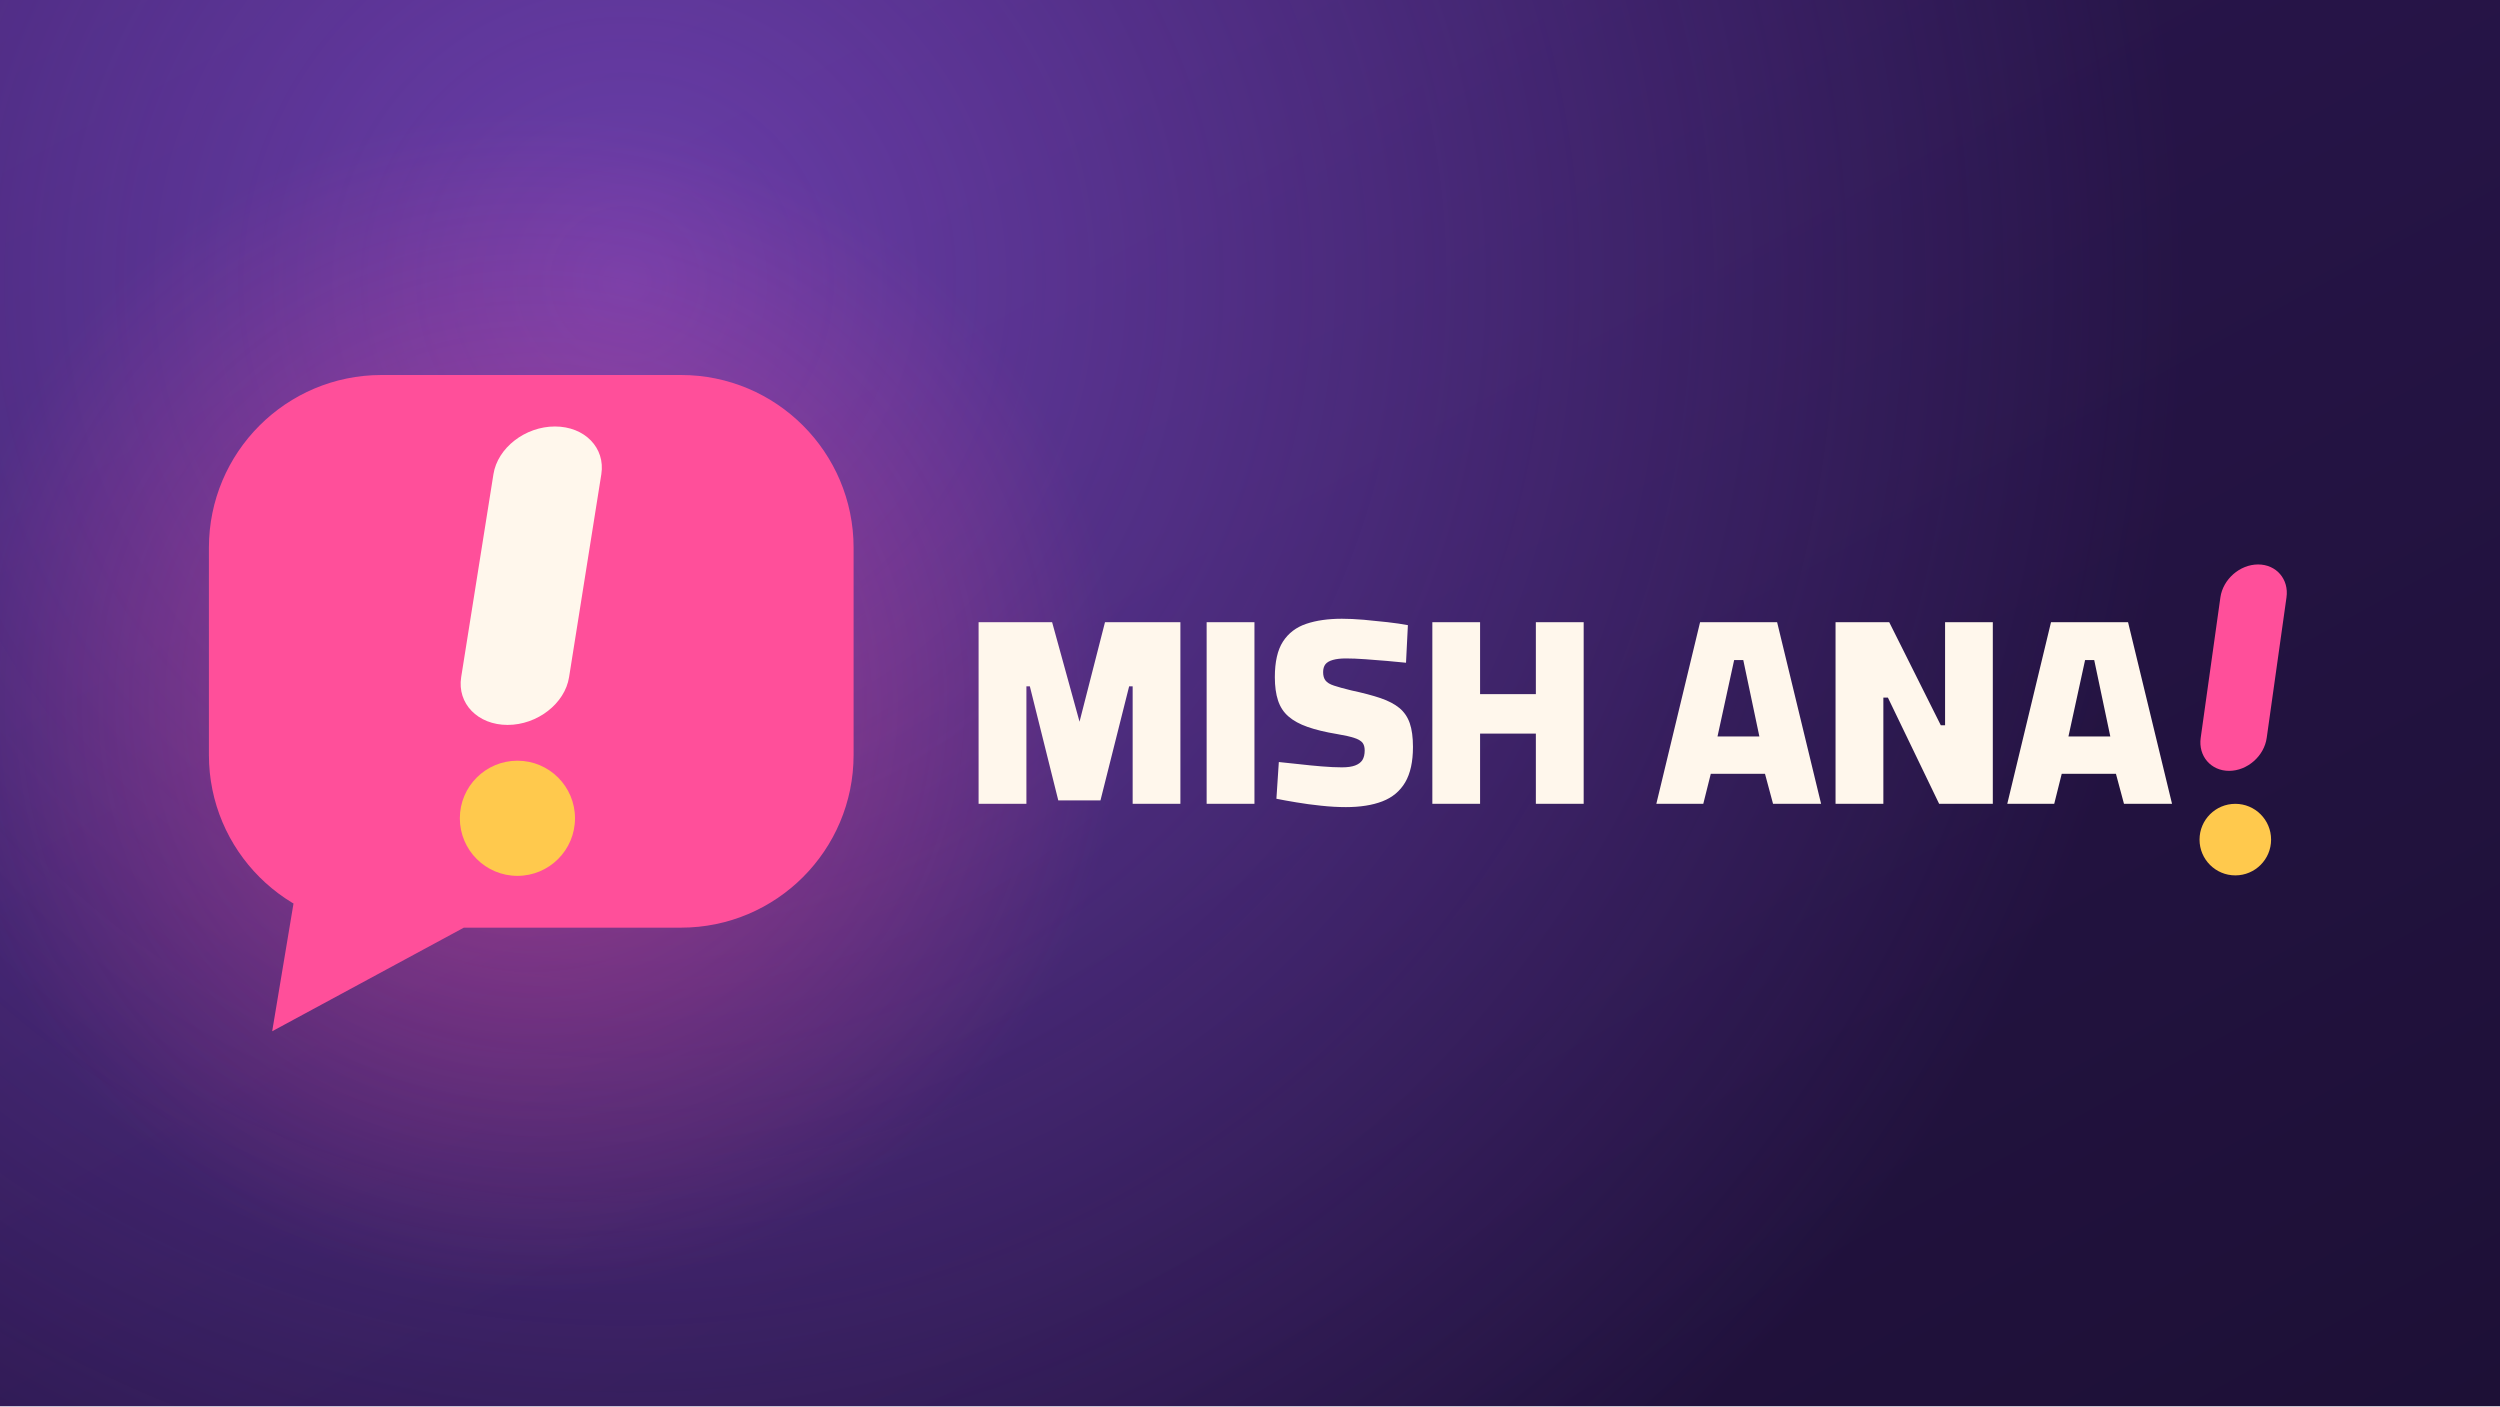
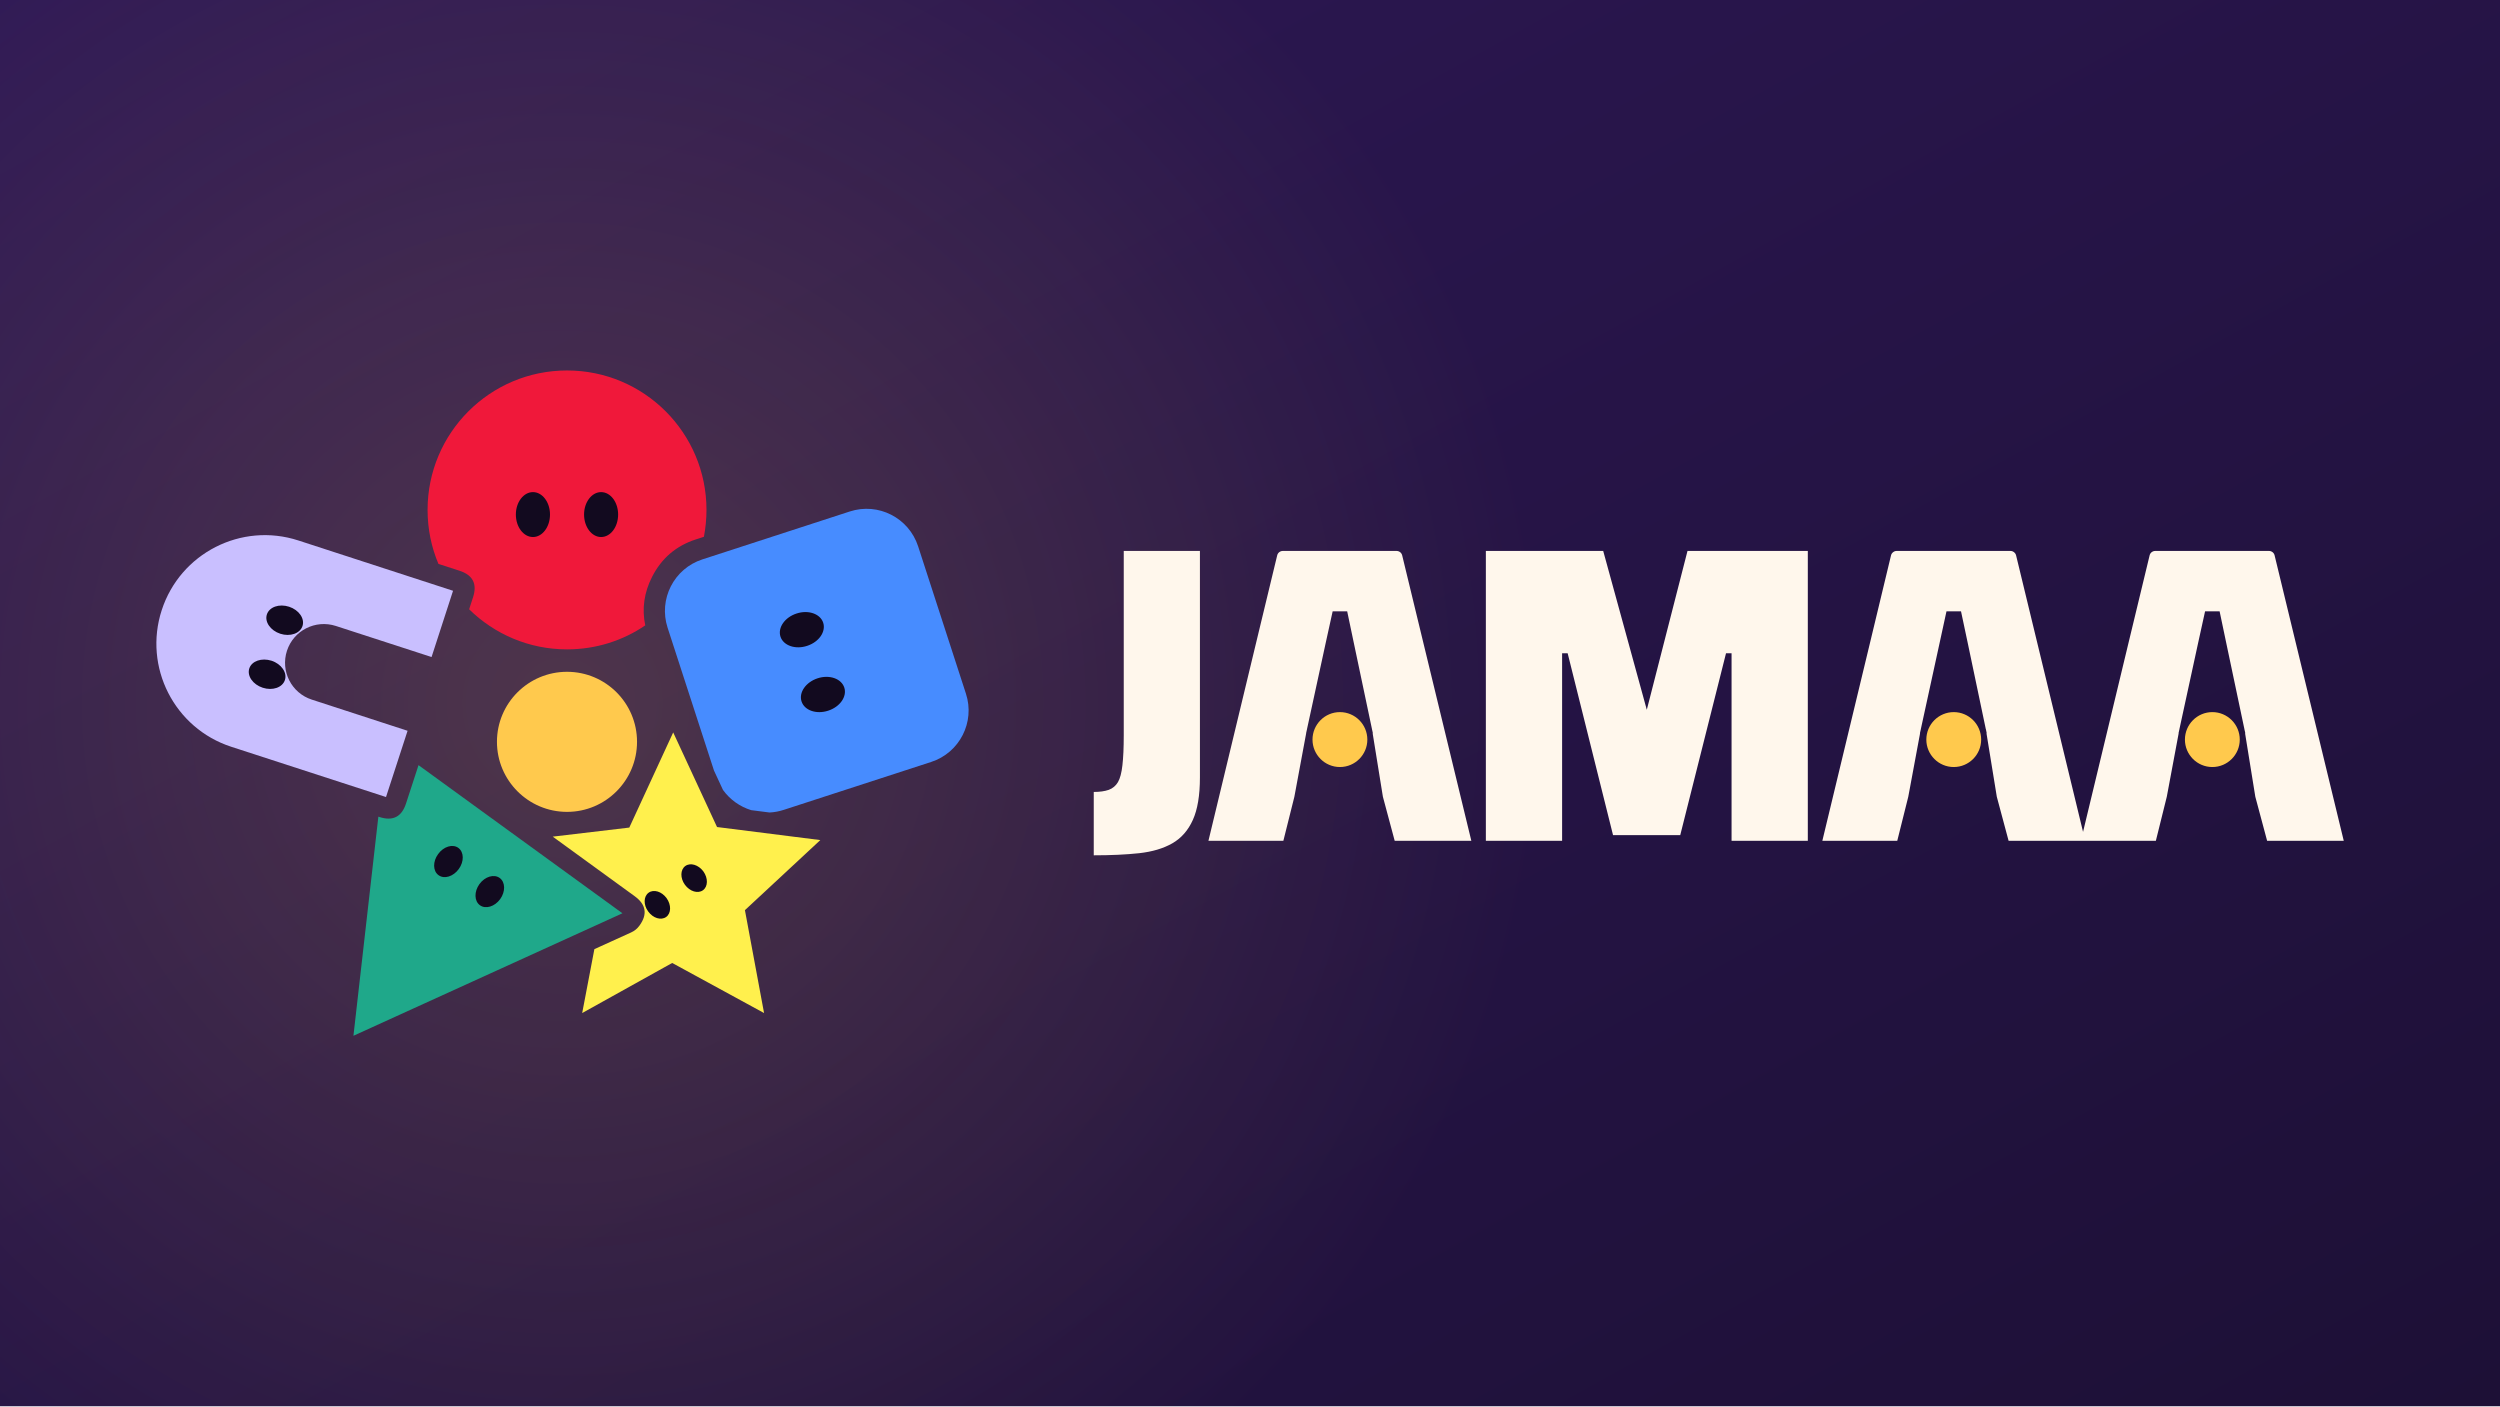
<svg xmlns="http://www.w3.org/2000/svg" viewBox="0 0 320 180" width="320" height="180">
  <defs>
    <linearGradient id="bg" x1="0" y1="0" x2="1" y2="1">
      <stop offset="0" stop-color="#2E1856" />
      <stop offset="1" stop-color="#1D1036" />
    </linearGradient>
-     <radialGradient id="lift" gradientUnits="userSpaceOnUse" cx="80" cy="36" r="200">
-       <stop offset="0" stop-color="#A05FF5" stop-opacity="0.55" />
-       <stop offset="1" stop-color="#A05FF5" stop-opacity="0" />
-     </radialGradient>
-     <radialGradient id="glow" gradientUnits="userSpaceOnUse" cx="68" cy="90" r="75.6">
-       <stop offset="0" stop-color="#FF4F9A" stop-opacity="0.45" />
-       <stop offset="1" stop-color="#FF4F9A" stop-opacity="0" />
+     <radialGradient id="lamp" gradientUnits="userSpaceOnUse" cx="72" cy="90" r="126">
+       <stop offset="0" stop-color="#FFC94D" stop-opacity="0.18" />
+       <stop offset="1" stop-color="#FFC94D" stop-opacity="0" />
    </radialGradient>
  </defs>
  <rect width="320" height="180" fill="url(#bg)" />
-   <rect width="320" height="180" fill="url(#lift)" />
-   <rect width="320" height="180" fill="url(#glow)" />
-   <path d="M48.84 48L87.16 48C99.37 48 109.26 57.9 109.26 70.11L109.26 96.63C109.26 108.84 99.37 118.74 87.16 118.74L48.84 118.74C36.63 118.74 26.74 108.84 26.74 96.63L26.74 70.11C26.74 57.9 36.63 48 48.84 48ZM38.53 109.89L62.11 117.26L34.84 132Z" fill="#FF4F9A" />
-   <path d="M71.03 54.59L71.03 54.59C74.85 54.59 77.5 57.33 76.97 60.7L72.84 86.68C72.31 90.05 68.78 92.79 64.97 92.79L64.97 92.79C61.15 92.79 58.5 90.05 59.03 86.68L63.16 60.7C63.69 57.33 67.22 54.59 71.03 54.59Z" fill="#FFF7EC" />
-   <path d="M73.6 104.74C73.6 108.81 70.3 112.11 66.23 112.11C62.16 112.11 58.86 108.81 58.86 104.74C58.86 100.67 62.16 97.37 66.23 97.37C70.3 97.37 73.6 100.67 73.6 104.74Z" fill="#FFC94D" />
-   <path d="M125.26 102.89L125.26 79.64L134.67 79.64L138.18 92.38L141.44 79.64L151.09 79.64L151.09 102.89L144.98 102.89L144.98 87.85L144.53 87.85L140.86 102.45L135.46 102.45L131.82 87.85L131.38 87.85L131.38 102.89ZM154.45 102.89L154.45 79.64L160.57 79.64L160.57 102.89ZM172.28 103.31Q170.77 103.31 169.1 103.13Q167.44 102.96 165.92 102.7Q164.41 102.45 163.38 102.24L163.69 97.54Q164.79 97.64 166.25 97.81Q167.71 97.98 169.19 98.1Q170.66 98.22 171.76 98.22Q172.83 98.22 173.46 97.98Q174.1 97.74 174.39 97.28Q174.68 96.81 174.68 96.06Q174.68 95.44 174.41 95.08Q174.13 94.72 173.36 94.46Q172.59 94.2 171.15 93.96Q168.91 93.59 167.38 93.05Q165.86 92.52 164.93 91.71Q164 90.91 163.59 89.67Q163.18 88.43 163.18 86.68Q163.18 83.73 164.22 82.12Q165.27 80.5 167.2 79.85Q169.12 79.2 171.76 79.2Q173 79.2 174.56 79.33Q176.12 79.47 177.62 79.64Q179.11 79.81 180.21 80.02L179.97 84.83Q178.94 84.73 177.55 84.6Q176.16 84.49 174.75 84.38Q173.34 84.28 172.28 84.28Q171.28 84.28 170.61 84.47Q169.94 84.66 169.65 85.03Q169.36 85.41 169.36 86.03Q169.36 86.72 169.67 87.11Q169.98 87.51 170.75 87.76Q171.52 88.02 172.96 88.37Q175.2 88.85 176.71 89.36Q178.22 89.88 179.13 90.63Q180.04 91.39 180.45 92.57Q180.86 93.76 180.86 95.61Q180.86 98.43 179.87 100.13Q178.87 101.83 176.95 102.57Q175.03 103.31 172.28 103.31ZM183.34 102.89L183.34 79.64L189.45 79.64L189.45 88.85L196.59 88.85L196.59 79.64L202.71 79.64L202.71 102.89L196.59 102.89L196.59 93.9L189.45 93.9L189.45 102.89ZM212.01 102.89L217.61 79.64L227.47 79.64L233.1 102.89L226.95 102.89L225.92 99.05L218.98 99.05L218.02 102.89ZM219.84 94.27L225.2 94.27L223.14 84.49L221.97 84.49ZM234.95 102.89L234.95 79.64L241.82 79.64L248.42 92.83L248.97 92.83L248.97 79.64L255.08 79.64L255.08 102.89L248.21 102.89L241.65 89.29L241.07 89.29L241.07 102.89ZM256.93 102.89L262.53 79.64L272.39 79.64L278.02 102.89L271.87 102.89L270.84 99.05L263.9 99.05L262.94 102.89ZM264.76 94.27L270.12 94.27L268.06 84.49L266.89 84.49Z" fill="#FFF7EC" />
-   <path d="M289.04 72.25L289.04 72.25C291.37 72.25 293 74.14 292.67 76.47L290.14 94.44C289.82 96.77 287.66 98.67 285.32 98.67L285.32 98.67C282.99 98.67 281.36 96.77 281.69 94.44L284.21 76.47C284.54 74.14 286.7 72.25 289.04 72.25Z" fill="#FF4F9A" />
-   <path d="M290.7 107.47C290.7 110 288.65 112.05 286.12 112.05C283.59 112.05 281.54 110 281.54 107.47C281.54 104.94 283.59 102.89 286.12 102.89C288.65 102.89 290.7 104.94 290.7 107.47Z" fill="#FFC94D" />
+   <rect width="320" height="180" fill="url(#lamp)" />
+   <path d="M90.43 65.27C90.43 66.45 90.31 67.6 90.1 68.71L89.08 69.04Q85.28 70.27 83.47 73.83Q81.93 76.85 82.59 80.05C79.74 81.99 76.29 83.12 72.58 83.12C67.7 83.12 63.28 81.16 60.05 77.99L60.55 76.45Q61.38 73.89 58.83 73.06L56.12 72.18C55.22 70.05 54.73 67.72 54.73 65.27C54.73 55.41 62.72 47.42 72.58 47.42C82.44 47.42 90.43 55.41 90.43 65.27Z" fill="#F0183A" />
+   <path d="M117.52 69.93 123.64 88.79C124.83 92.43 122.83 96.35 119.19 97.53L100.33 103.66C99.72 103.86 99.11 103.97 98.5 104L96.15 103.7C94.72 103.26 93.44 102.36 92.54 101.11L91.39 98.63L85.45 80.34C84.27 76.7 86.26 72.78 89.91 71.6L108.77 65.47C112.42 64.28 116.33 66.28 117.52 69.93Z" fill="#478CFF" />
+   <path d="M97.8 129.67 86.04 123.26 74.52 129.67 76.08 121.49 80.79 119.35Q81.43 119.06 81.85 118.48Q82.64 117.4 82.49 116.46Q82.34 115.52 81.26 114.73L70.75 107.09L80.55 105.93L86.17 93.75L91.78 105.86L105 107.53L95.35 116.5Z" fill="#FFF04D" />
+   <path d="M45.24 132.58 48.43 104.53 48.58 104.58Q51.14 105.41 51.97 102.85L53.57 97.94L79.67 116.9Z" fill="#1FA88A" />
+   <path d="M49.41 102.02 29.61 95.59C22.32 93.22 18.33 85.39 20.7 78.1C23.07 70.8 30.9 66.81 38.19 69.18L57.99 75.62L55.24 84.1L42.98 80.12C40.37 79.28 37.58 80.7 36.73 83.3C35.88 85.91 37.31 88.71 39.91 89.55L52.17 93.54Z" fill="#C9BFFF" />
+   <path d="M79.12 65.86C79.12 67.45 78.15 68.74 76.94 68.74C75.74 68.74 74.76 67.45 74.76 65.86C74.76 64.28 75.74 62.99 76.94 62.99C78.15 62.99 79.12 64.28 79.12 65.86ZM70.4 65.86C70.4 67.45 69.42 68.74 68.22 68.74C67.01 68.74 66.03 67.45 66.03 65.86C66.03 64.28 67.01 62.99 68.22 62.99C69.42 62.99 70.4 64.28 70.4 65.86Z" fill="#120A1F" />
+   <path d="M103.31 82.67C101.8 83.17 100.27 82.63 99.9 81.49C99.53 80.34 100.45 79.02 101.96 78.53C103.47 78.03 105 78.57 105.37 79.71C105.74 80.86 104.82 82.18 103.31 82.67ZM106 90.97C104.49 91.46 102.97 90.93 102.6 89.79C102.22 88.64 103.15 87.31 104.66 86.82C106.17 86.33 107.69 86.86 108.07 88.01C108.44 89.16 107.52 90.48 106 90.97Z" fill="#120A1F" />
+   <path d="M82.97 116.67C82.34 115.82 82.37 114.74 83.02 114.27C83.67 113.79 84.7 114.11 85.32 114.96C85.94 115.82 85.92 116.9 85.27 117.37C84.62 117.84 83.59 117.53 82.97 116.67ZM87.67 113.25C87.05 112.4 87.07 111.32 87.72 110.85C88.37 110.38 89.4 110.69 90.03 111.54C90.65 112.4 90.63 113.48 89.98 113.95C89.33 114.42 88.3 114.11 87.67 113.25Z" fill="#120A1F" />
+   <path d="M56.08 109.32C56.78 108.35 57.94 108 58.67 108.53C59.4 109.07 59.42 110.28 58.72 111.24C58.02 112.2 56.86 112.56 56.13 112.02C55.4 111.49 55.38 110.28 56.08 109.32ZM61.37 113.16C62.07 112.2 63.23 111.85 63.96 112.38C64.69 112.91 64.72 114.12 64.02 115.09C63.32 116.05 62.16 116.4 61.43 115.87C60.7 115.34 60.67 114.13 61.37 113.16Z" fill="#120A1F" />
+   <path d="M34.75 84.57C36.01 84.98 36.78 86.09 36.47 87.04C36.16 88 34.89 88.44 33.63 88.03C32.37 87.62 31.6 86.52 31.91 85.56C32.22 84.61 33.49 84.17 34.75 84.57ZM37 77.66C38.26 78.07 39.03 79.17 38.72 80.13C38.41 81.08 37.14 81.53 35.88 81.12C34.62 80.71 33.85 79.6 34.16 78.65C34.47 77.69 35.74 77.25 37 77.66Z" fill="#120A1F" />
+   <path d="M81.54 94.95C81.54 99.9 77.53 103.92 72.58 103.92C67.63 103.92 63.61 99.9 63.61 94.95C63.61 90 67.63 85.99 72.58 85.99C77.53 85.99 81.54 90 81.54 94.95Z" fill="#FFC94D" />
+   <path d="M251.84 82.16 254.18 93.31H254.19L254.19 93.32L254.3 93.86H254.27L255.59 101.98L257.1 107.62H275.95L277.35 101.98L278.87 93.86H278.85L278.97 93.32L278.97 93.31H278.97L281.39 82.16L282.25 78.25H284.11L284.93 82.16L287.28 93.31H287.28L287.28 93.32L287.4 93.86H287.37L288.68 101.98L290.19 107.62H300L293.83 82.16L291.15 71.09Q291.09 70.84 290.89 70.68Q290.68 70.52 290.43 70.52H275.88Q275.62 70.52 275.41 70.68Q275.21 70.84 275.15 71.09L272.48 82.16L266.63 106.48L260.74 82.16L258.06 71.09Q258 70.84 257.79 70.68Q257.59 70.52 257.33 70.52H242.78Q242.52 70.52 242.32 70.68Q242.11 70.84 242.05 71.09L239.39 82.16L233.26 107.62H242.85L244.26 101.98L245.77 93.86H245.75L245.87 93.32L245.87 93.31H245.87L248.3 82.16L249.15 78.25H251.01ZM190.19 107.62H199.95V83.62H200.66L206.47 106.9H215.07L220.93 83.62H221.64V107.62H231.4V70.52H216L210.79 90.85L205.21 70.52H190.19ZM173.26 82.16 175.61 93.31H175.61L175.61 93.32L175.73 93.86H175.7L177.01 101.98H177.01L178.52 107.62H188.33L182.16 82.16L179.48 71.09Q179.42 70.84 179.22 70.68Q179.01 70.52 178.75 70.52H164.21Q163.95 70.52 163.74 70.68Q163.54 70.84 163.48 71.09L160.81 82.16L154.68 107.62H164.27L165.68 101.98H165.68L167.19 93.86H167.18L167.3 93.32L167.3 93.31H167.3L169.72 82.16L170.58 78.25H172.44ZM140 109.48Q143.29 109.48 145.81 109.21Q148.33 108.93 150.05 107.95Q151.78 106.96 152.68 104.96Q153.59 102.96 153.59 99.51V70.52H143.84V94.14Q143.84 96.49 143.67 97.95Q143.51 99.4 143.1 100.11Q142.68 100.82 141.92 101.1Q141.15 101.37 140 101.37Z" fill="#FFF7EC" />
+   <path d="M175.02 94.67C175.02 96.6 173.45 98.18 171.51 98.18C169.57 98.18 168 96.6 168 94.67C168 92.73 169.57 91.15 171.51 91.15C173.45 91.15 175.02 92.73 175.02 94.67Z" fill="#FFC94D" />
+   <path d="M253.59 94.67C253.59 96.6 252.02 98.18 250.08 98.18C248.14 98.18 246.57 96.6 246.57 94.67C246.57 92.73 248.14 91.15 250.08 91.15C252.02 91.15 253.59 92.73 253.59 94.67Z" fill="#FFC94D" />
+   <path d="M286.69 94.67C286.69 96.6 285.12 98.18 283.18 98.18C281.24 98.18 279.67 96.6 279.67 94.67C279.67 92.73 281.24 91.15 283.18 91.15C285.12 91.15 286.69 92.73 286.69 94.67Z" fill="#FFC94D" />
</svg>
